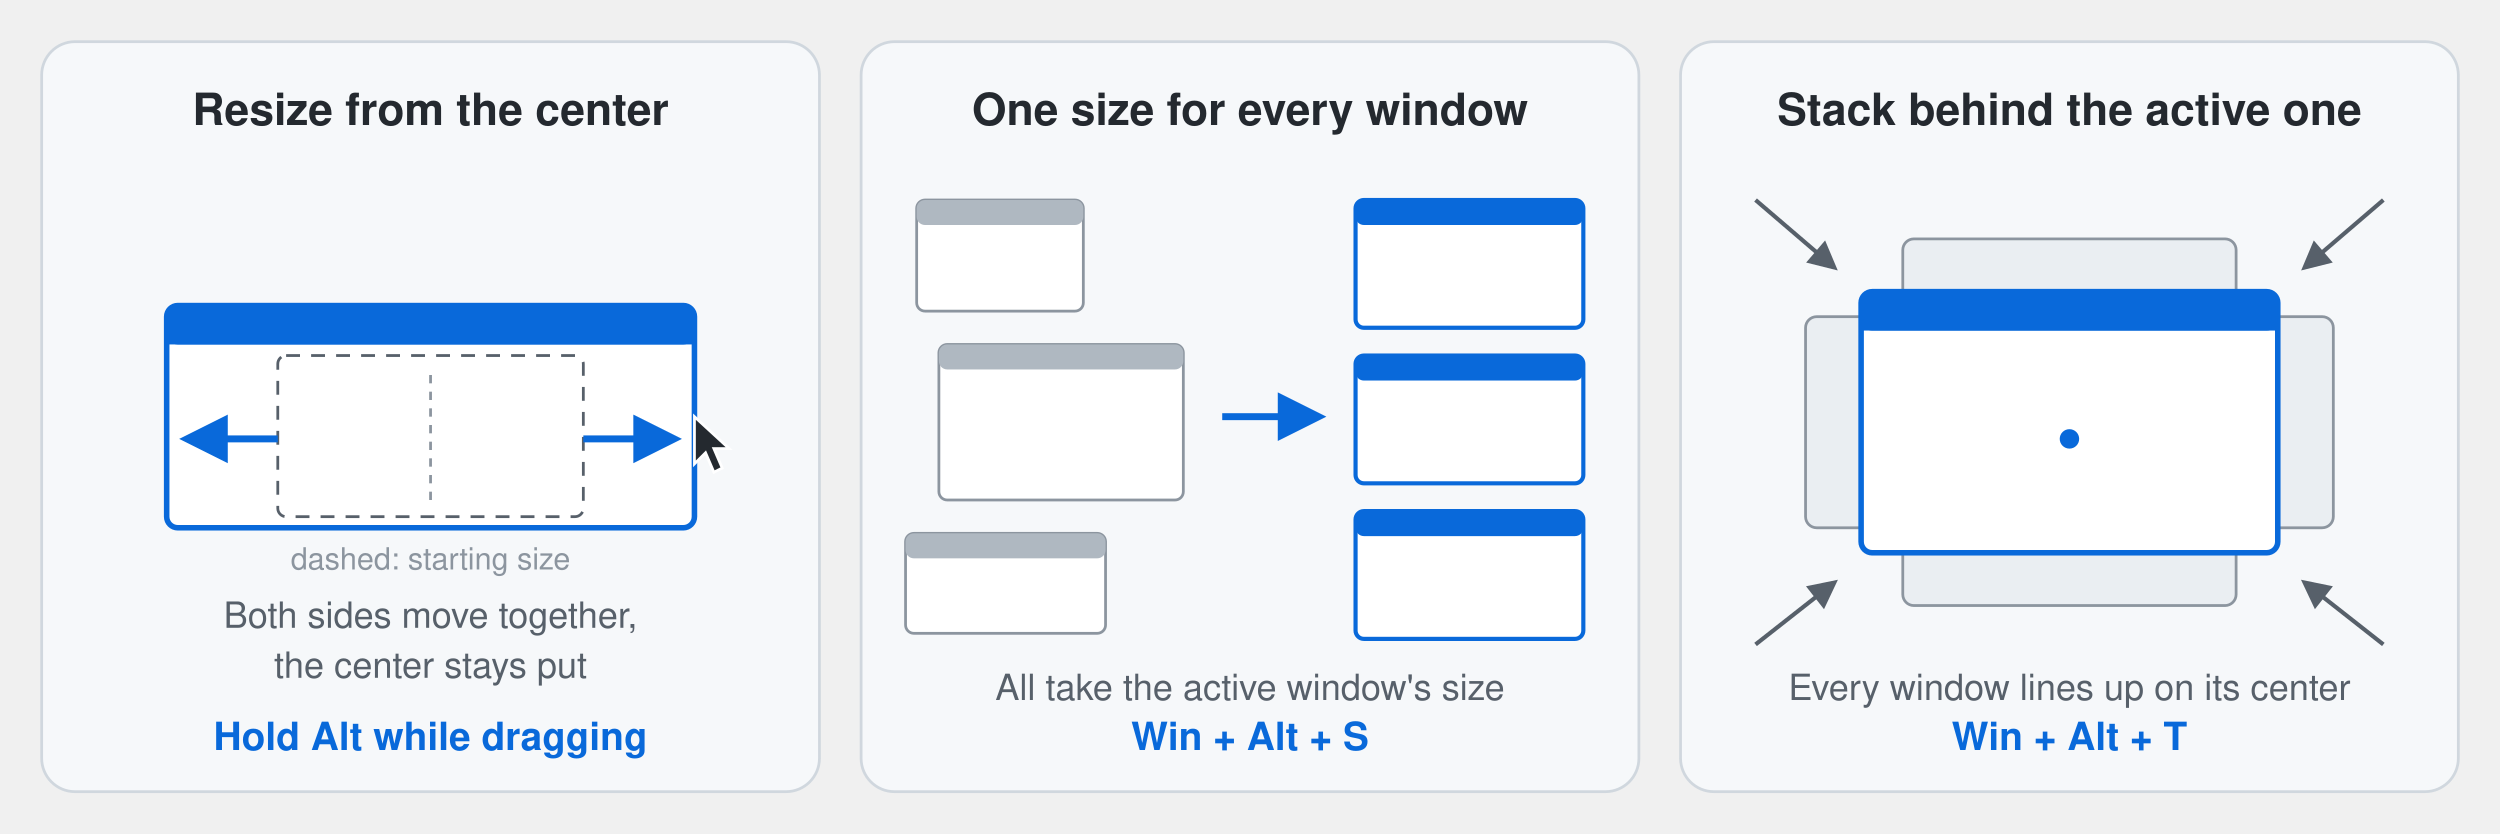
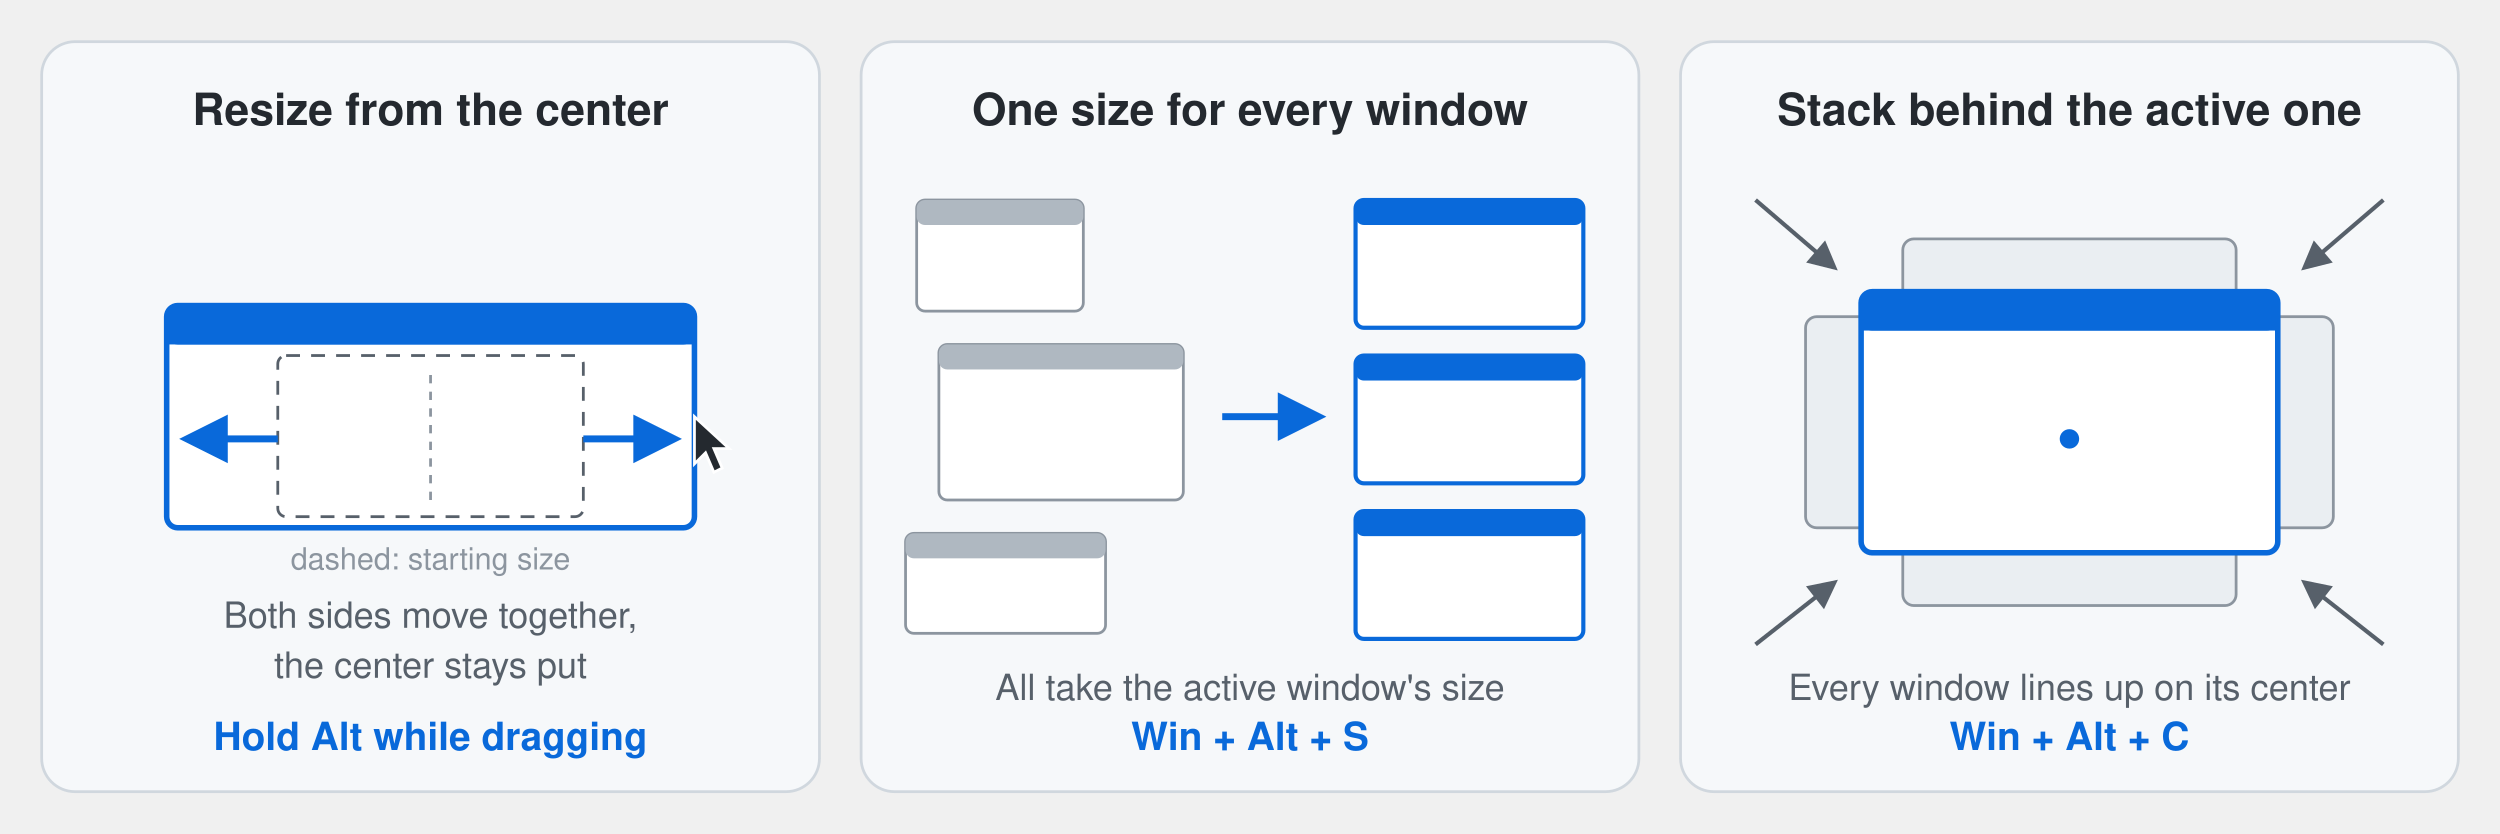
<svg xmlns="http://www.w3.org/2000/svg" viewBox="0 0 900 300" width="900" height="300" font-family="-apple-system, 'Segoe UI', Helvetica, Arial, sans-serif">
  <defs>
    <marker id="arrow" viewBox="0 0 10 10" refX="8" refY="5" markerWidth="7" markerHeight="7" orient="auto-start-reverse">
      <path d="M0,0 L10,5 L0,10 z" fill="#0969da" />
    </marker>
    <marker id="arrowGray" viewBox="0 0 10 10" refX="8" refY="5" markerWidth="7" markerHeight="7" orient="auto-start-reverse">
      <path d="M0,0 L10,5 L0,10 z" fill="#57606a" />
    </marker>
  </defs>
  <rect x="15" y="15" width="280" height="270" rx="12" fill="#f6f8fa" stroke="#d0d7de" />
  <text x="155" y="45" text-anchor="middle" font-size="16" font-weight="600" fill="#24292f">Resize from the center</text>
  <rect x="60" y="110" width="190" height="80" rx="4" fill="#ffffff" stroke="#0969da" stroke-width="2" />
  <rect x="60" y="110" width="190" height="14" rx="4" fill="#0969da" />
  <rect x="60" y="118" width="190" height="6" fill="#0969da" />
  <rect x="100" y="128" width="110" height="58" rx="3" fill="none" stroke="#57606a" stroke-dasharray="5 4" />
  <text x="155" y="205" text-anchor="middle" font-size="11" fill="#8c959f">dashed: starting size</text>
  <line x1="155" y1="135" x2="155" y2="182" stroke="#8c959f" stroke-dasharray="3 3" />
  <line x1="100" y1="158" x2="68" y2="158" stroke="#0969da" stroke-width="2.5" marker-end="url(#arrow)" />
  <line x1="210" y1="158" x2="242" y2="158" stroke="#0969da" stroke-width="2.5" marker-end="url(#arrow)" />
  <path d="M250,150 l0,17 l4,-4 l3,7 l3,-1.5 l-3,-7 l5.5,0 z" fill="#24292f" stroke="#ffffff" stroke-width="1" />
  <text x="155" y="226" text-anchor="middle" font-size="13" fill="#57606a">Both sides move together,</text>
  <text x="155" y="244" text-anchor="middle" font-size="13" fill="#57606a">the center stays put</text>
  <text x="155" y="270" text-anchor="middle" font-size="14" font-weight="600" fill="#0969da">Hold Alt while dragging</text>
  <rect x="310" y="15" width="280" height="270" rx="12" fill="#f6f8fa" stroke="#d0d7de" />
  <text x="450" y="45" text-anchor="middle" font-size="16" font-weight="600" fill="#24292f">One size for every window</text>
  <rect x="330" y="72" width="60" height="40" rx="3" fill="#ffffff" stroke="#8c959f" />
  <rect x="330" y="72" width="60" height="9" rx="3" fill="#afb8c1" />
  <rect x="338" y="124" width="88" height="56" rx="3" fill="#ffffff" stroke="#8c959f" />
  <rect x="338" y="124" width="88" height="9" rx="3" fill="#afb8c1" />
  <rect x="326" y="192" width="72" height="36" rx="3" fill="#ffffff" stroke="#8c959f" />
  <rect x="326" y="192" width="72" height="9" rx="3" fill="#afb8c1" />
  <line x1="440" y1="150" x2="474" y2="150" stroke="#0969da" stroke-width="2.5" marker-end="url(#arrow)" />
  <rect x="488" y="72" width="82" height="46" rx="3" fill="#ffffff" stroke="#0969da" stroke-width="1.5" />
  <rect x="488" y="72" width="82" height="9" rx="3" fill="#0969da" />
  <rect x="488" y="128" width="82" height="46" rx="3" fill="#ffffff" stroke="#0969da" stroke-width="1.5" />
  <rect x="488" y="128" width="82" height="9" rx="3" fill="#0969da" />
  <rect x="488" y="184" width="82" height="46" rx="3" fill="#ffffff" stroke="#0969da" stroke-width="1.5" />
  <rect x="488" y="184" width="82" height="9" rx="3" fill="#0969da" />
  <text x="450" y="252" text-anchor="middle" font-size="13" fill="#57606a">All take the active window's size</text>
  <text x="450" y="270" text-anchor="middle" font-size="14" font-weight="600" fill="#0969da">Win + Alt + S</text>
  <rect x="605" y="15" width="280" height="270" rx="12" fill="#f6f8fa" stroke="#d0d7de" />
  <text x="745" y="45" text-anchor="middle" font-size="16" font-weight="600" fill="#24292f">Stack behind the active one</text>
  <line x1="632" y1="72" x2="660" y2="96" stroke="#57606a" stroke-width="1.5" marker-end="url(#arrowGray)" />
  <line x1="858" y1="72" x2="830" y2="96" stroke="#57606a" stroke-width="1.5" marker-end="url(#arrowGray)" />
  <line x1="632" y1="232" x2="660" y2="210" stroke="#57606a" stroke-width="1.5" marker-end="url(#arrowGray)" />
  <line x1="858" y1="232" x2="830" y2="210" stroke="#57606a" stroke-width="1.5" marker-end="url(#arrowGray)" />
  <rect x="650" y="114" width="190" height="76" rx="4" fill="#eaeef2" stroke="#8c959f" />
  <rect x="685" y="86" width="120" height="132" rx="4" fill="#eaeef2" stroke="#8c959f" />
  <rect x="670" y="105" width="150" height="94" rx="4" fill="#ffffff" stroke="#0969da" stroke-width="2" />
  <rect x="670" y="105" width="150" height="14" rx="4" fill="#0969da" />
  <rect x="670" y="113" width="150" height="6" fill="#0969da" />
  <circle cx="745" cy="158" r="3.5" fill="#0969da" />
  <text x="745" y="252" text-anchor="middle" font-size="13" fill="#57606a">Every window lines up on its center</text>
-   <text x="745" y="270" text-anchor="middle" font-size="14" font-weight="600" fill="#0969da">Win + Alt + T</text>
+   <text x="745" y="270" text-anchor="middle" font-size="14" font-weight="600" fill="#0969da">Win + Alt + C</text>
</svg>
